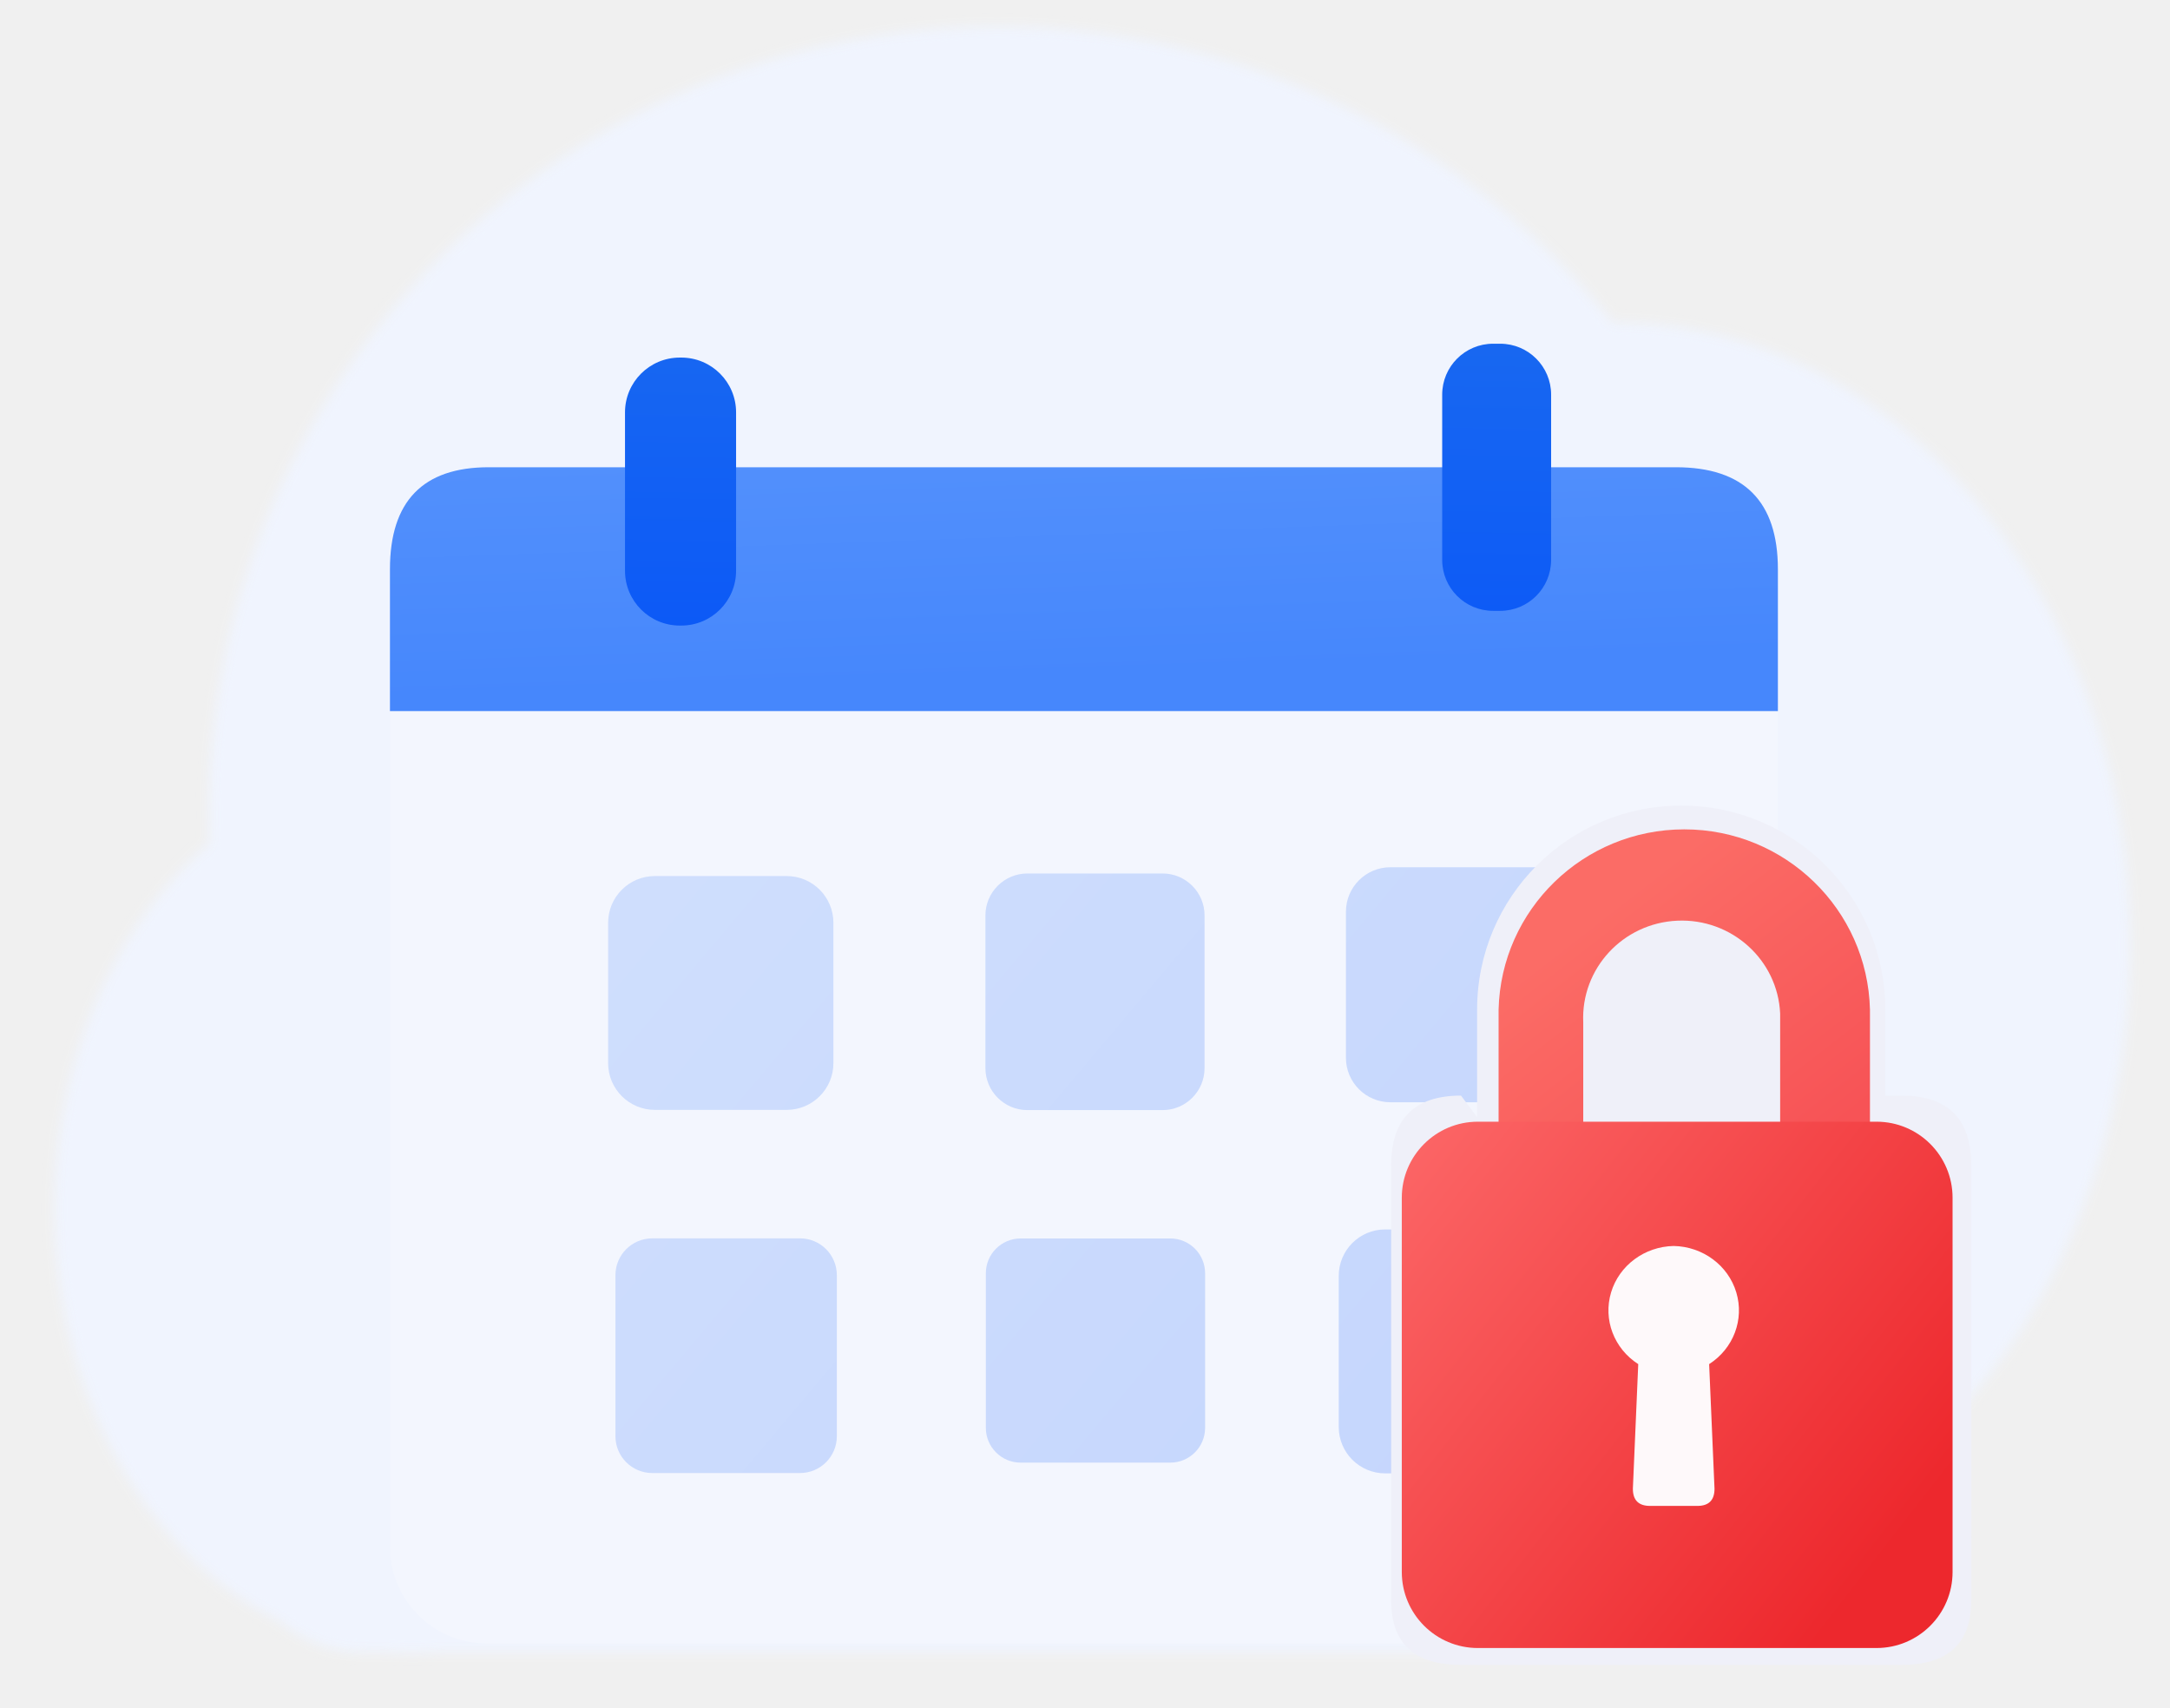
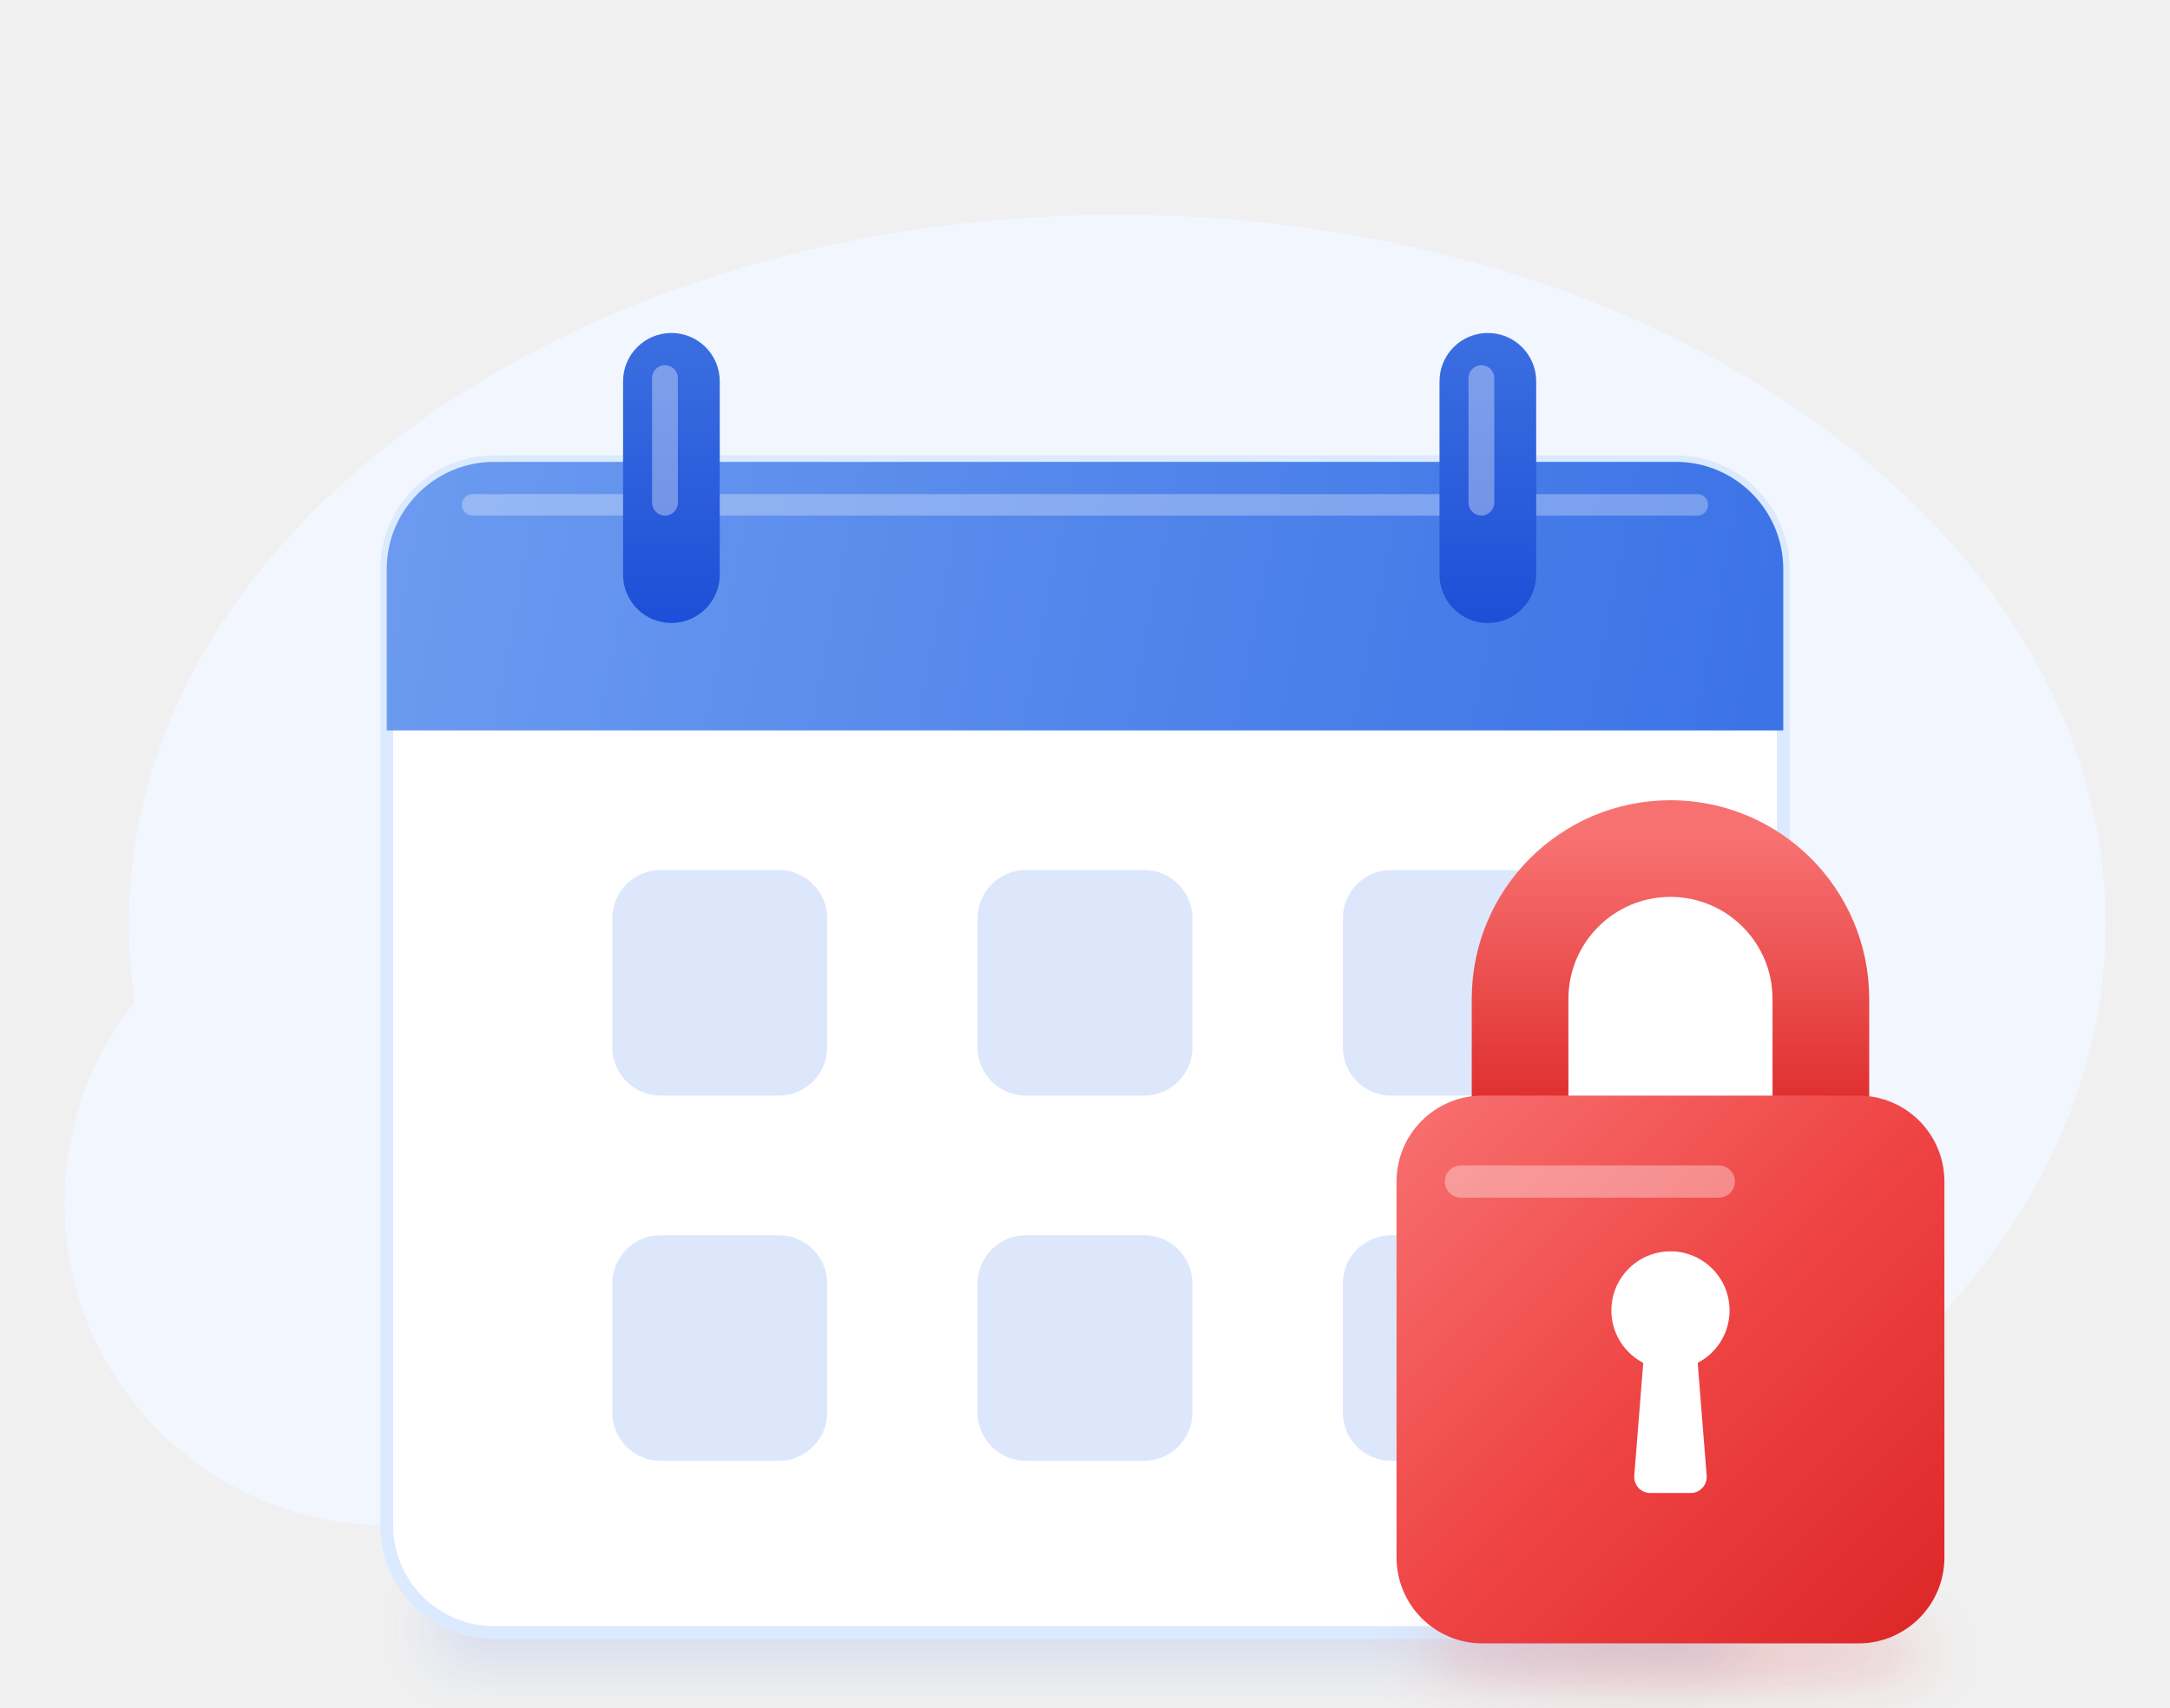
<svg xmlns="http://www.w3.org/2000/svg" viewBox="0 0 202 159" width="202" height="159">
  <defs>
-     <filter id="sfuma-alone" x="-30%" y="-30%" width="160%" height="160%">
-       <feGaussianBlur stdDeviation="0.5" />
+     <filter id="sfuma-ombra" filterUnits="userSpaceOnUse" x="0" y="0" width="202" height="159">
+       <feGaussianBlur stdDeviation="2.5" />
    </filter>
-     <linearGradient id="blu-testata" gradientUnits="userSpaceOnUse" x1="0.16" y1="40.09" x2="1.11" y2="67.24">
-       <stop offset="0" stop-color="#5592FC" />
-       <stop offset="0.97" stop-color="#4687FC" />
+     <linearGradient id="testata-luce" gradientUnits="userSpaceOnUse" x1="36" y1="43" x2="166" y2="68">
+       <stop offset="0" stop-color="#6C9BF0" />
+       <stop offset="1" stop-color="#3B72E6" />
    </linearGradient>
-     <linearGradient id="blu-anello" gradientUnits="userSpaceOnUse" x1="0.47" y1="25.11" x2="-0.09" y2="59.9">
-       <stop offset="0" stop-color="#1A6AF0" />
-       <stop offset="1" stop-color="#0B58F7" />
+     <linearGradient id="anello-luce" gradientUnits="userSpaceOnUse" x1="0" y1="31" x2="0" y2="58">
+       <stop offset="0" stop-color="#3B6FE0" />
+       <stop offset="1" stop-color="#1D4ED8" />
    </linearGradient>
-     <linearGradient id="azzurro-casella" gradientUnits="userSpaceOnUse" x1="53.52" y1="59.66" x2="148" y2="139.24">
-       <stop offset="0" stop-color="#D1E0FD" />
-       <stop offset="1" stop-color="#C4D5FD" />
+     <linearGradient id="lucchetto-luce" gradientUnits="userSpaceOnUse" x1="130" y1="102" x2="181" y2="153">
+       <stop offset="0" stop-color="#F87171" />
+       <stop offset="0.5" stop-color="#EF4444" />
+       <stop offset="1" stop-color="#DC2626" />
    </linearGradient>
-     <linearGradient id="rosso-lucchetto" gradientUnits="userSpaceOnUse" x1="122.67" y1="105.06" x2="179.13" y2="149">
-       <stop offset="0.016" stop-color="#FD6C6C" />
-       <stop offset="0.923" stop-color="#ED282D" />
-     </linearGradient>
-     <linearGradient id="rosso-arco" gradientUnits="userSpaceOnUse" x1="147.85" y1="77.23" x2="170.88" y2="106.86">
-       <stop offset="0.184" stop-color="#FB6C66" />
-       <stop offset="0.96" stop-color="#F75356" />
+     <linearGradient id="arco-luce" gradientUnits="userSpaceOnUse" x1="0" y1="78" x2="0" y2="106">
+       <stop offset="0" stop-color="#F87171" />
+       <stop offset="1" stop-color="#DC2626" />
    </linearGradient>
  </defs>
-   <g id="nuvola" fill="#F0F4FE" filter="url(#sfuma-alone)">
-     <circle id="nuvola-alto" cx="92.83" cy="75.87" r="73.37" />
-     <ellipse id="nuvola-destra" cx="150.37" cy="88.06" rx="47.92" ry="58.01" />
-     <rect id="nuvola-basso" x="21.89" y="83.53" width="160.44" height="70.28" rx="11.93" />
-     <ellipse id="nuvola-sinistra" cx="38.41" cy="112.55" rx="33.31" ry="41.32" />
+   <g id="nuvola" fill="#F2F6FE">
+     <ellipse cx="104" cy="86" rx="92" ry="66" />
+     <circle cx="36" cy="112" r="30" />
  </g>
-   <g id="calendario">
-     <rect id="calendario-foglio" x="36.3" y="57" width="129.2" height="96" rx="9" fill="#F3F6FE" />
-     <path id="calendario-testata" d="M45.5 43.5 H156 Q165.5 43.5 165.5 53 V66.2 H36.3 V53 Q36.3 43.5 45.5 43.5 Z" fill="url(#blu-testata)" />
-     <rect id="anello-sinistro" x="58.18" y="33.29" width="10.34" height="24.95" rx="5.1" fill="url(#blu-anello)" />
-     <rect id="anello-destro" x="134.25" y="32" width="10.14" height="24.87" rx="4.74" fill="url(#blu-anello)" />
-     <g id="caselle" fill="url(#azzurro-casella)">
-       <rect id="casella-1" x="56.61" y="81.56" width="20.97" height="21.77" rx="4.35" />
-       <rect id="casella-2" x="91.73" y="81.32" width="20.4" height="22.03" rx="3.91" />
-       <rect id="casella-3" x="125.29" y="80.74" width="22.42" height="21.88" rx="4.14" />
-       <rect id="casella-4" x="57.29" y="115.29" width="20.61" height="21.85" rx="3.43" />
-       <rect id="casella-5" x="91.77" y="115.3" width="20.41" height="20.87" rx="3.24" />
-       <rect id="casella-6" x="124.62" y="114.46" width="20" height="22.71" rx="4.32" />
-     </g>
+   <rect id="ombra-foglio" x="40" y="148" width="122" height="7" rx="3.5" fill="#1D4ED8" opacity="0.12" filter="url(#sfuma-ombra)" />
+   <rect id="foglio" x="36" y="43" width="130" height="109" rx="10" fill="#FFFFFF" stroke="#DBEAFE" stroke-width="1.2" />
+   <path id="testata" d="M36 68 V53 A10 10 0 0 1 46 43 H156 A10 10 0 0 1 166 53 V68 Z" fill="url(#testata-luce)" />
+   <path id="testata-riflesso" d="M44 47 H158" stroke="#FFFFFF" stroke-opacity="0.3" stroke-width="2" stroke-linecap="round" />
+   <g id="anelli">
+     <rect id="anello-1" x="58.0" y="31" width="9" height="27" rx="4.5" fill="url(#anello-luce)" />
+     <rect x="60.7" y="34" width="2.4" height="14" rx="1.2" fill="#FFFFFF" opacity="0.35" />
+     <rect id="anello-2" x="134.0" y="31" width="9" height="27" rx="4.5" fill="url(#anello-luce)" />
+     <rect x="136.7" y="34" width="2.4" height="14" rx="1.2" fill="#FFFFFF" opacity="0.35" />
  </g>
-   <g id="lucchetto">
-     <path id="lucchetto-alone" d="M137.5 104 V94 A19 19 0 0 1 175.5 94 V102 H177 Q183.5 102 183.5 108.5 V149 Q183.5 155 177 155 H136 Q129.5 155 129.5 149 V108.5 Q129.5 102 136 102 Z" fill="#EFF0F9" />
-     <path id="lucchetto-arco" d="M139.5 105 V94 A17.29 17.2 -0.22 0 1 174.07 94 V105 H165.71 V94.36 A9.09 8.98 -1.04 0 0 147.38 95.18 V105.36 Z" fill="url(#rosso-arco)" />
-     <rect id="lucchetto-corpo" x="130.49" y="104.43" width="51.27" height="49" rx="7.08" fill="url(#rosso-lucchetto)" />
-     <path id="serratura" d="M155.8 116 A6.2 6 0 0 1 159.1 127 L159.6 138.6 Q159.6 140.2 158 140.2 H153.6 Q152 140.2 152 138.6 L152.5 127 A6.2 6 0 0 1 155.8 116 Z" fill="#FEF9FA" />
+   <g id="caselle" fill="#DCE7FB">
+     <rect x="57" y="81" width="20" height="21" rx="4.5" />
+     <rect x="91" y="81" width="20" height="21" rx="4.5" />
+     <rect x="125" y="81" width="20" height="21" rx="4.5" />
+     <rect x="57" y="115" width="20" height="21" rx="4.5" />
+     <rect x="91" y="115" width="20" height="21" rx="4.5" />
+     <rect x="125" y="115" width="20" height="21" rx="4.5" />
+   </g>
+   <ellipse id="ombra-lucchetto" cx="156" cy="154" rx="24" ry="3" fill="#DC2626" opacity="0.2" filter="url(#sfuma-ombra)" />
+   <path id="lucchetto-arco" d="M141.5 106 V93 A14 14 0 0 1 169.5 93 V106" fill="none" stroke="url(#arco-luce)" stroke-width="9" stroke-linecap="round" />
+   <rect id="lucchetto-corpo" x="130" y="102" width="51" height="51" rx="8" fill="url(#lucchetto-luce)" />
+   <path id="lucchetto-riflesso" d="M136 110 H160" stroke="#FFFFFF" stroke-opacity="0.35" stroke-width="3" stroke-linecap="round" />
+   <g id="buco-chiave" fill="#FFFFFF">
+     <circle cx="155.5" cy="122" r="5.5" />
+     <path d="M153.66 124 L157.34 124 C157.6 124 157.82 124.2 157.84 124.46 L158.87 137.38 C158.94 138.25 158.25 139 157.38 139 L153.62 139 C152.75 139 152.06 138.25 152.13 137.38 L153.16 124.46 C153.18 124.2 153.4 124 153.66 124 Z" />
  </g>
</svg>
